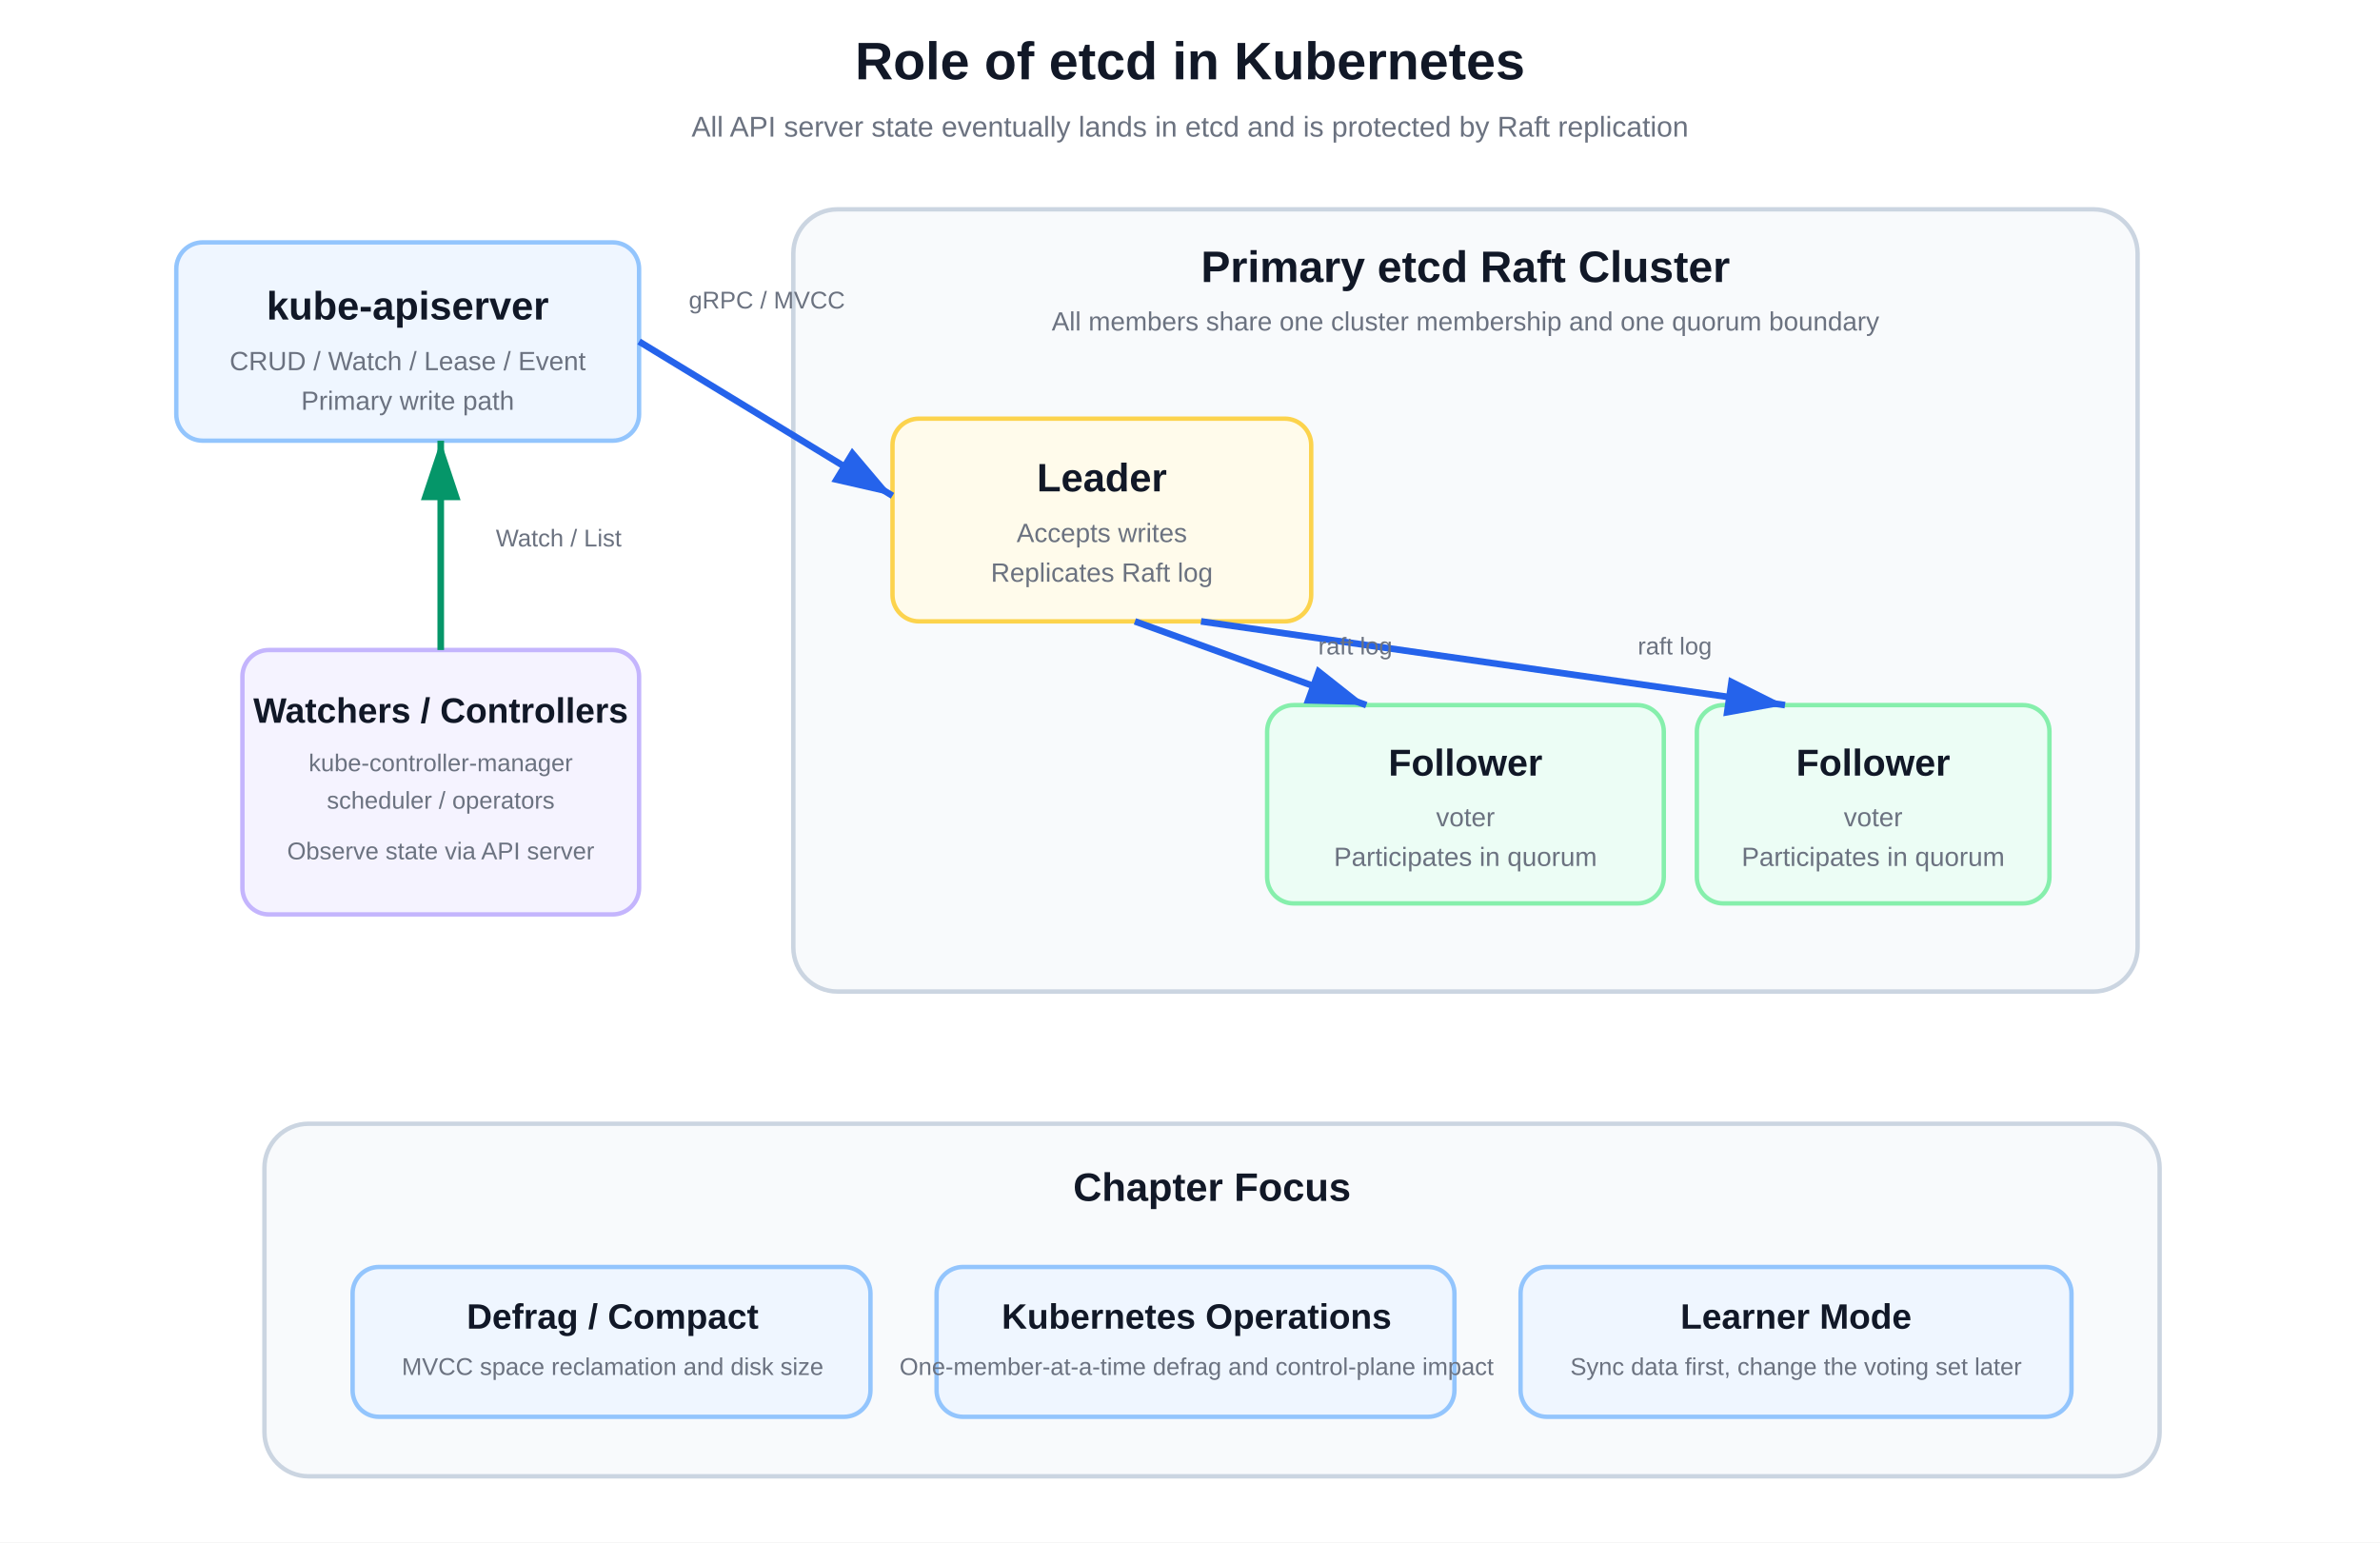
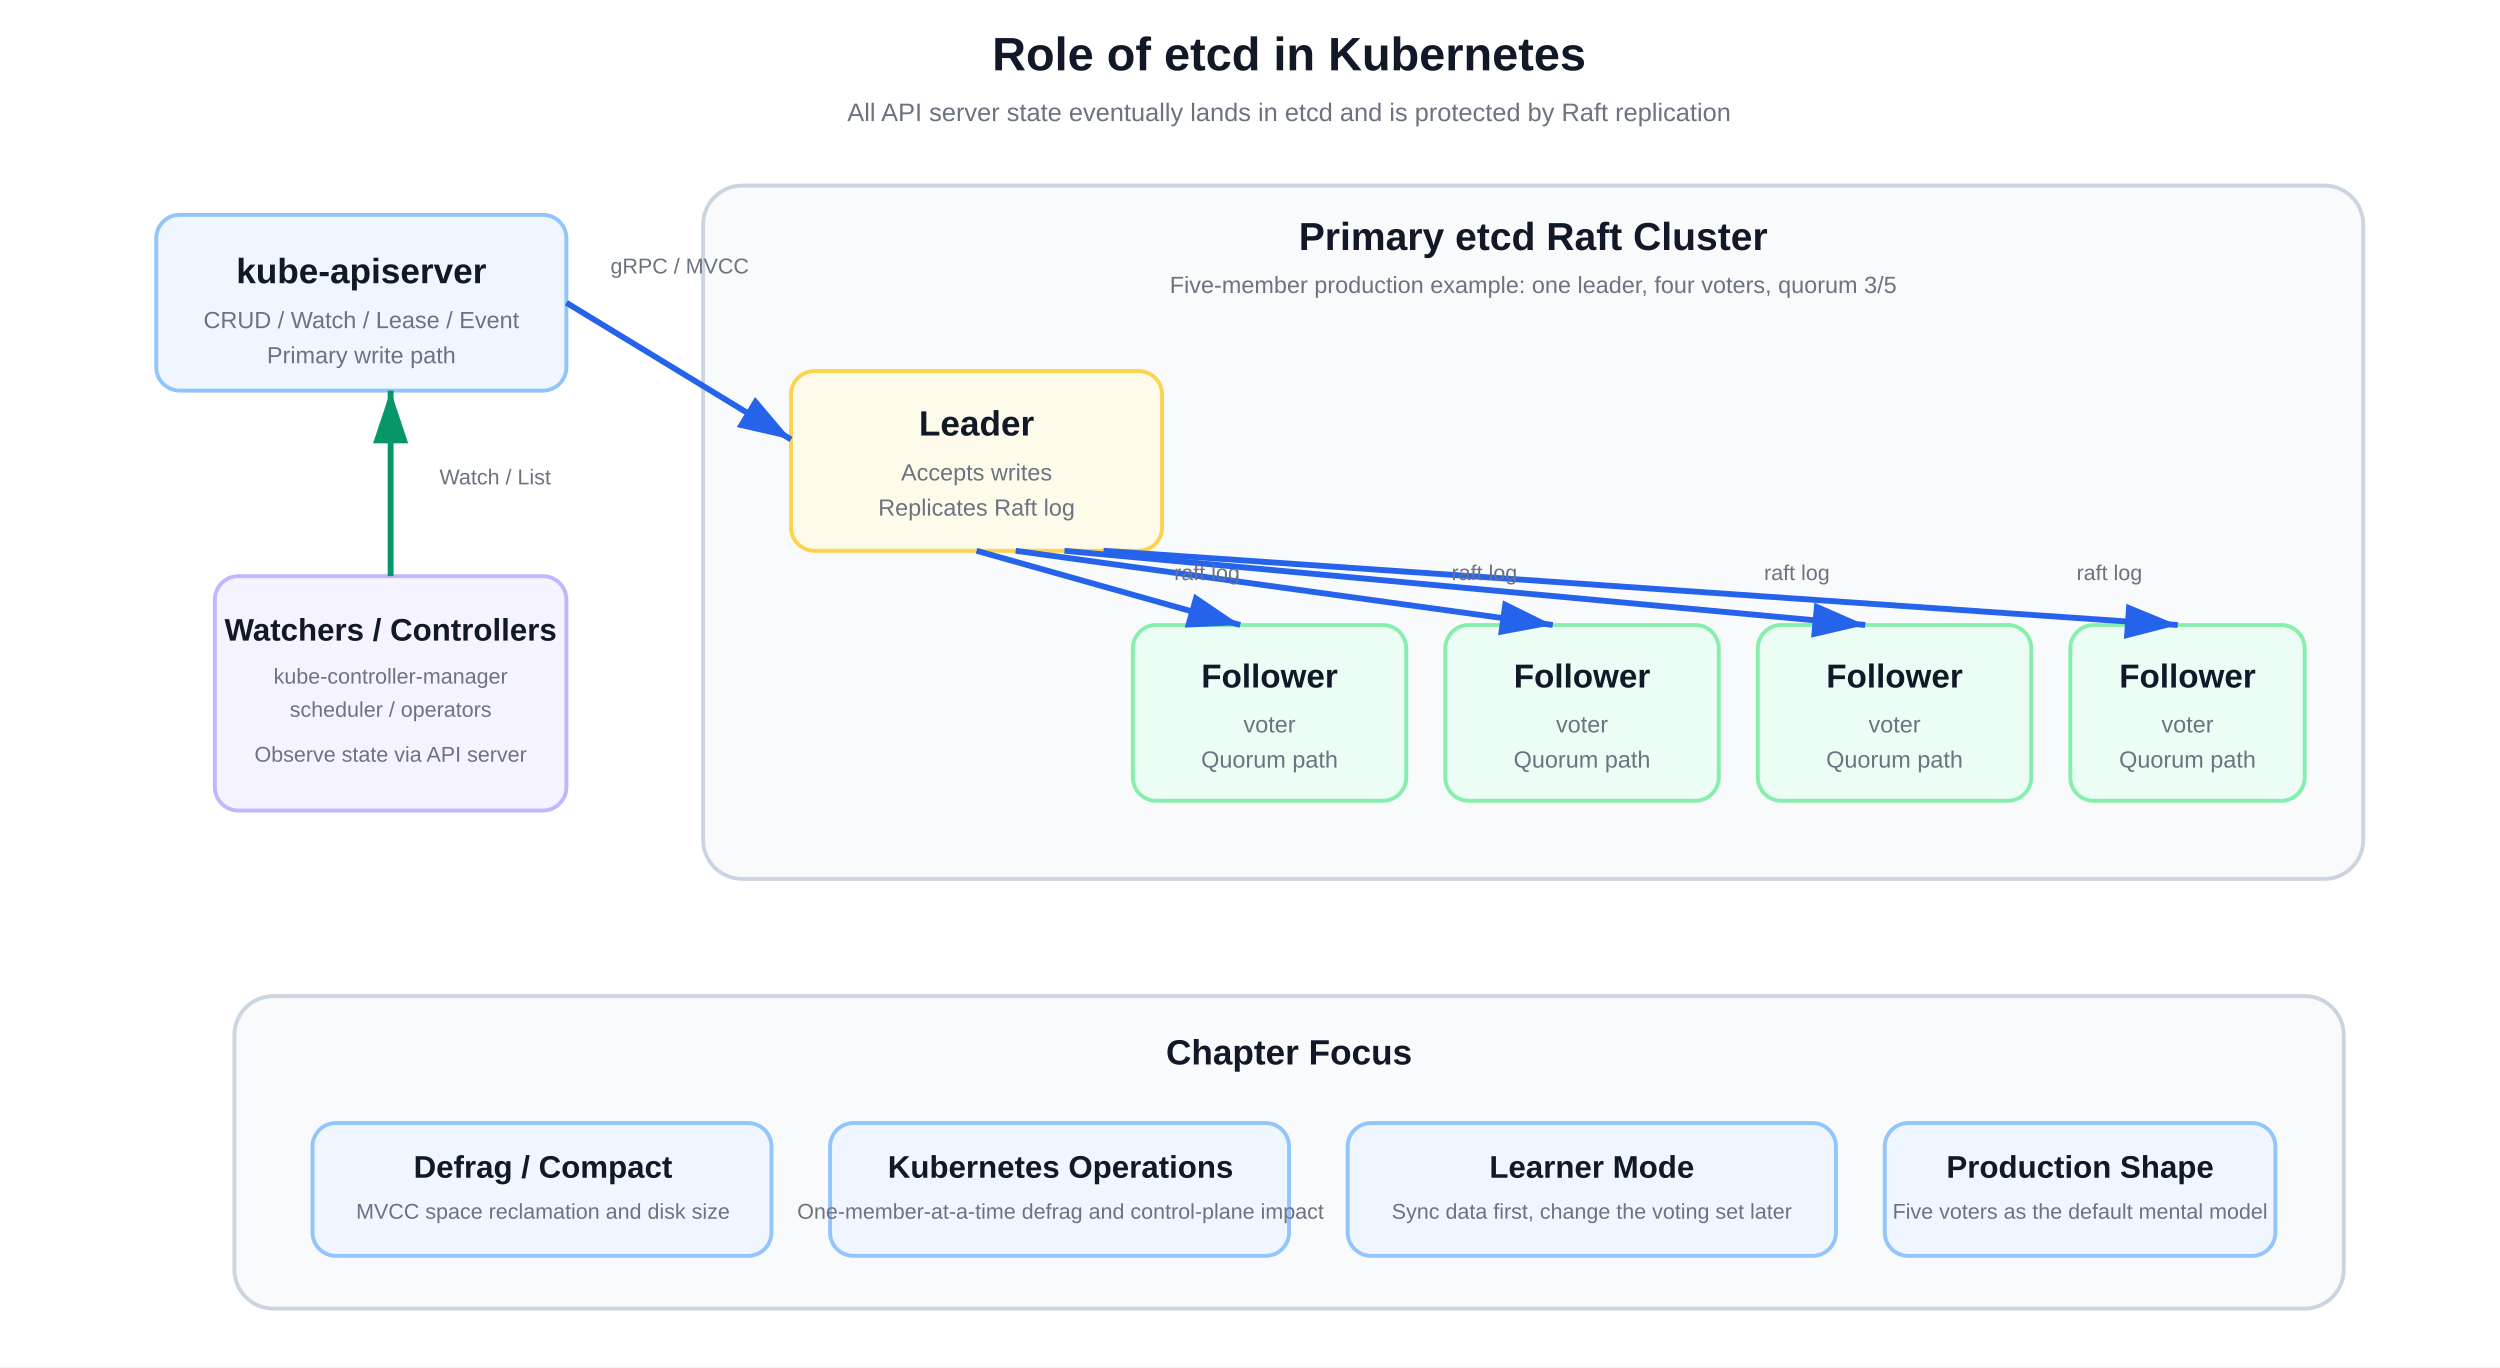
- <svg xmlns="http://www.w3.org/2000/svg" viewBox="0 0 1080 700">
+ <svg xmlns="http://www.w3.org/2000/svg" viewBox="0 0 1280 700">
  <defs>
    <marker id="arrow" markerWidth="10" markerHeight="7" refX="9" refY="3.5" orient="auto">
      <polygon points="0 0.5, 9 3.5, 0 6.5" fill="#2563eb" />
    </marker>
    <marker id="arrow-green" markerWidth="10" markerHeight="7" refX="9" refY="3.5" orient="auto">
      <polygon points="0 0.5, 9 3.5, 0 6.5" fill="#059669" />
    </marker>
  </defs>
  <rect width="100%" height="100%" fill="#ffffff" />
-   <text x="540" y="36" font-family="-apple-system, 'Helvetica Neue', Arial, sans-serif" font-size="24" font-weight="700" fill="#111827" text-anchor="middle">Role of etcd in Kubernetes</text>
-   <text x="540" y="62" font-family="-apple-system, 'Helvetica Neue', Arial, sans-serif" font-size="13" font-weight="400" fill="#6b7280" text-anchor="middle">All API server state eventually lands in etcd and is protected by Raft replication</text>
+   <text x="660" y="36" font-family="-apple-system, 'Helvetica Neue', Arial, sans-serif" font-size="24" font-weight="700" fill="#111827" text-anchor="middle">Role of etcd in Kubernetes</text>
+   <text x="660" y="62" font-family="-apple-system, 'Helvetica Neue', Arial, sans-serif" font-size="13" font-weight="400" fill="#6b7280" text-anchor="middle">All API server state eventually lands in etcd and is protected by Raft replication</text>
  <rect x="80" y="110" width="210" height="90" rx="12" fill="#eff6ff" stroke="#93c5fd" stroke-width="2" />
  <text x="185" y="145" font-family="-apple-system, 'Helvetica Neue', Arial, sans-serif" font-size="18" font-weight="700" fill="#111827" text-anchor="middle">kube-apiserver</text>
  <text x="185" y="168" font-family="-apple-system, 'Helvetica Neue', Arial, sans-serif" font-size="12" font-weight="400" fill="#6b7280" text-anchor="middle">CRUD / Watch / Lease / Event</text>
  <text x="185" y="186" font-family="-apple-system, 'Helvetica Neue', Arial, sans-serif" font-size="12" font-weight="400" fill="#6b7280" text-anchor="middle">Primary write path</text>
-   <rect x="360" y="95" width="610" height="355" rx="20" fill="#f8fafc" stroke="#cbd5e1" stroke-width="2" />
-   <text x="665" y="128" font-family="-apple-system, 'Helvetica Neue', Arial, sans-serif" font-size="20" font-weight="700" fill="#111827" text-anchor="middle">Primary etcd Raft Cluster</text>
-   <text x="665" y="150" font-family="-apple-system, 'Helvetica Neue', Arial, sans-serif" font-size="12" font-weight="400" fill="#6b7280" text-anchor="middle">All members share one cluster membership and one quorum boundary</text>
+   <rect x="360" y="95" width="850" height="355" rx="20" fill="#f8fafc" stroke="#cbd5e1" stroke-width="2" />
+   <text x="785" y="128" font-family="-apple-system, 'Helvetica Neue', Arial, sans-serif" font-size="20" font-weight="700" fill="#111827" text-anchor="middle">Primary etcd Raft Cluster</text>
+   <text x="785" y="150" font-family="-apple-system, 'Helvetica Neue', Arial, sans-serif" font-size="12" font-weight="400" fill="#6b7280" text-anchor="middle">Five-member production example: one leader, four voters, quorum 3/5</text>
  <rect x="405" y="190" width="190" height="92" rx="12" fill="#fffbeb" stroke="#fcd34d" stroke-width="2" />
  <text x="500" y="223" font-family="-apple-system, 'Helvetica Neue', Arial, sans-serif" font-size="18" font-weight="700" fill="#111827" text-anchor="middle">Leader</text>
  <text x="500" y="246" font-family="-apple-system, 'Helvetica Neue', Arial, sans-serif" font-size="12" font-weight="400" fill="#6b7280" text-anchor="middle">Accepts writes</text>
  <text x="500" y="264" font-family="-apple-system, 'Helvetica Neue', Arial, sans-serif" font-size="12" font-weight="400" fill="#6b7280" text-anchor="middle">Replicates Raft log</text>
-   <rect x="575" y="320" width="180" height="90" rx="12" fill="#ecfdf5" stroke="#86efac" stroke-width="2" />
-   <text x="665" y="352" font-family="-apple-system, 'Helvetica Neue', Arial, sans-serif" font-size="17" font-weight="700" fill="#111827" text-anchor="middle">Follower</text>
-   <text x="665" y="375" font-family="-apple-system, 'Helvetica Neue', Arial, sans-serif" font-size="12" font-weight="400" fill="#6b7280" text-anchor="middle">voter</text>
-   <text x="665" y="393" font-family="-apple-system, 'Helvetica Neue', Arial, sans-serif" font-size="12" font-weight="400" fill="#6b7280" text-anchor="middle">Participates in quorum</text>
-   <rect x="770" y="320" width="160" height="90" rx="12" fill="#ecfdf5" stroke="#86efac" stroke-width="2" />
-   <text x="850" y="352" font-family="-apple-system, 'Helvetica Neue', Arial, sans-serif" font-size="17" font-weight="700" fill="#111827" text-anchor="middle">Follower</text>
-   <text x="850" y="375" font-family="-apple-system, 'Helvetica Neue', Arial, sans-serif" font-size="12" font-weight="400" fill="#6b7280" text-anchor="middle">voter</text>
-   <text x="850" y="393" font-family="-apple-system, 'Helvetica Neue', Arial, sans-serif" font-size="12" font-weight="400" fill="#6b7280" text-anchor="middle">Participates in quorum</text>
+   <rect x="580" y="320" width="140" height="90" rx="12" fill="#ecfdf5" stroke="#86efac" stroke-width="2" />
+   <text x="650" y="352" font-family="-apple-system, 'Helvetica Neue', Arial, sans-serif" font-size="17" font-weight="700" fill="#111827" text-anchor="middle">Follower</text>
+   <text x="650" y="375" font-family="-apple-system, 'Helvetica Neue', Arial, sans-serif" font-size="12" font-weight="400" fill="#6b7280" text-anchor="middle">voter</text>
+   <text x="650" y="393" font-family="-apple-system, 'Helvetica Neue', Arial, sans-serif" font-size="12" font-weight="400" fill="#6b7280" text-anchor="middle">Quorum path</text>
+   <rect x="740" y="320" width="140" height="90" rx="12" fill="#ecfdf5" stroke="#86efac" stroke-width="2" />
+   <text x="810" y="352" font-family="-apple-system, 'Helvetica Neue', Arial, sans-serif" font-size="17" font-weight="700" fill="#111827" text-anchor="middle">Follower</text>
+   <text x="810" y="375" font-family="-apple-system, 'Helvetica Neue', Arial, sans-serif" font-size="12" font-weight="400" fill="#6b7280" text-anchor="middle">voter</text>
+   <text x="810" y="393" font-family="-apple-system, 'Helvetica Neue', Arial, sans-serif" font-size="12" font-weight="400" fill="#6b7280" text-anchor="middle">Quorum path</text>
+   <rect x="900" y="320" width="140" height="90" rx="12" fill="#ecfdf5" stroke="#86efac" stroke-width="2" />
+   <text x="970" y="352" font-family="-apple-system, 'Helvetica Neue', Arial, sans-serif" font-size="17" font-weight="700" fill="#111827" text-anchor="middle">Follower</text>
+   <text x="970" y="375" font-family="-apple-system, 'Helvetica Neue', Arial, sans-serif" font-size="12" font-weight="400" fill="#6b7280" text-anchor="middle">voter</text>
+   <text x="970" y="393" font-family="-apple-system, 'Helvetica Neue', Arial, sans-serif" font-size="12" font-weight="400" fill="#6b7280" text-anchor="middle">Quorum path</text>
+   <rect x="1060" y="320" width="120" height="90" rx="12" fill="#ecfdf5" stroke="#86efac" stroke-width="2" />
+   <text x="1120" y="352" font-family="-apple-system, 'Helvetica Neue', Arial, sans-serif" font-size="17" font-weight="700" fill="#111827" text-anchor="middle">Follower</text>
+   <text x="1120" y="375" font-family="-apple-system, 'Helvetica Neue', Arial, sans-serif" font-size="12" font-weight="400" fill="#6b7280" text-anchor="middle">voter</text>
+   <text x="1120" y="393" font-family="-apple-system, 'Helvetica Neue', Arial, sans-serif" font-size="12" font-weight="400" fill="#6b7280" text-anchor="middle">Quorum path</text>
  <line x1="290" y1="155" x2="405" y2="225" stroke="#2563eb" stroke-width="3" marker-end="url(#arrow)" />
  <text x="348" y="140" font-family="-apple-system, 'Helvetica Neue', Arial, sans-serif" font-size="11" font-weight="400" fill="#6b7280" text-anchor="middle">gRPC / MVCC</text>
-   <line x1="515" y1="282" x2="620" y2="320" stroke="#2563eb" stroke-width="3" marker-end="url(#arrow)" />
-   <line x1="545" y1="282" x2="810" y2="320" stroke="#2563eb" stroke-width="3" marker-end="url(#arrow)" />
-   <text x="615" y="297" font-family="-apple-system, 'Helvetica Neue', Arial, sans-serif" font-size="11" font-weight="400" fill="#6b7280" text-anchor="middle">raft log</text>
+   <line x1="500" y1="282" x2="635" y2="320" stroke="#2563eb" stroke-width="3" marker-end="url(#arrow)" />
+   <line x1="520" y1="282" x2="795" y2="320" stroke="#2563eb" stroke-width="3" marker-end="url(#arrow)" />
+   <line x1="545" y1="282" x2="955" y2="320" stroke="#2563eb" stroke-width="3" marker-end="url(#arrow)" />
+   <line x1="565" y1="282" x2="1115" y2="320" stroke="#2563eb" stroke-width="3" marker-end="url(#arrow)" />
+   <text x="618" y="297" font-family="-apple-system, 'Helvetica Neue', Arial, sans-serif" font-size="11" font-weight="400" fill="#6b7280" text-anchor="middle">raft log</text>
  <text x="760" y="297" font-family="-apple-system, 'Helvetica Neue', Arial, sans-serif" font-size="11" font-weight="400" fill="#6b7280" text-anchor="middle">raft log</text>
+   <text x="920" y="297" font-family="-apple-system, 'Helvetica Neue', Arial, sans-serif" font-size="11" font-weight="400" fill="#6b7280" text-anchor="middle">raft log</text>
+   <text x="1080" y="297" font-family="-apple-system, 'Helvetica Neue', Arial, sans-serif" font-size="11" font-weight="400" fill="#6b7280" text-anchor="middle">raft log</text>
  <rect x="110" y="295" width="180" height="120" rx="12" fill="#f5f3ff" stroke="#c4b5fd" stroke-width="2" />
  <text x="200" y="328" font-family="-apple-system, 'Helvetica Neue', Arial, sans-serif" font-size="16" font-weight="700" fill="#111827" text-anchor="middle">Watchers / Controllers</text>
  <text x="200" y="350" font-family="-apple-system, 'Helvetica Neue', Arial, sans-serif" font-size="11" font-weight="400" fill="#6b7280" text-anchor="middle">kube-controller-manager</text>
  <text x="200" y="367" font-family="-apple-system, 'Helvetica Neue', Arial, sans-serif" font-size="11" font-weight="400" fill="#6b7280" text-anchor="middle">scheduler / operators</text>
  <text x="200" y="390" font-family="-apple-system, 'Helvetica Neue', Arial, sans-serif" font-size="11" font-weight="400" fill="#6b7280" text-anchor="middle">Observe state via API server</text>
  <line x1="200" y1="295" x2="200" y2="200" stroke="#059669" stroke-width="3" marker-end="url(#arrow-green)" />
  <text x="225" y="248" font-family="-apple-system, 'Helvetica Neue', Arial, sans-serif" font-size="11" font-weight="400" fill="#6b7280" text-anchor="start">Watch / List</text>
-   <rect x="120" y="510" width="860" height="160" rx="20" fill="#f8fafc" stroke="#cbd5e1" stroke-width="2" />
-   <text x="550" y="545" font-family="-apple-system, 'Helvetica Neue', Arial, sans-serif" font-size="18" font-weight="700" fill="#111827" text-anchor="middle">Chapter Focus</text>
+   <rect x="120" y="510" width="1080" height="160" rx="20" fill="#f8fafc" stroke="#cbd5e1" stroke-width="2" />
+   <text x="660" y="545" font-family="-apple-system, 'Helvetica Neue', Arial, sans-serif" font-size="18" font-weight="700" fill="#111827" text-anchor="middle">Chapter Focus</text>
  <rect x="160" y="575" width="235" height="68" rx="12" fill="#eff6ff" stroke="#93c5fd" stroke-width="2" />
  <text x="278" y="603" font-family="-apple-system, 'Helvetica Neue', Arial, sans-serif" font-size="16" font-weight="700" fill="#111827" text-anchor="middle">Defrag / Compact</text>
  <text x="278" y="624" font-family="-apple-system, 'Helvetica Neue', Arial, sans-serif" font-size="11" font-weight="400" fill="#6b7280" text-anchor="middle">MVCC space reclamation and disk size</text>
  <rect x="425" y="575" width="235" height="68" rx="12" fill="#eff6ff" stroke="#93c5fd" stroke-width="2" />
  <text x="543" y="603" font-family="-apple-system, 'Helvetica Neue', Arial, sans-serif" font-size="16" font-weight="700" fill="#111827" text-anchor="middle">Kubernetes Operations</text>
  <text x="543" y="624" font-family="-apple-system, 'Helvetica Neue', Arial, sans-serif" font-size="11" font-weight="400" fill="#6b7280" text-anchor="middle">One-member-at-a-time defrag and control-plane impact</text>
  <rect x="690" y="575" width="250" height="68" rx="12" fill="#eff6ff" stroke="#93c5fd" stroke-width="2" />
  <text x="815" y="603" font-family="-apple-system, 'Helvetica Neue', Arial, sans-serif" font-size="16" font-weight="700" fill="#111827" text-anchor="middle">Learner Mode</text>
  <text x="815" y="624" font-family="-apple-system, 'Helvetica Neue', Arial, sans-serif" font-size="11" font-weight="400" fill="#6b7280" text-anchor="middle">Sync data first, change the voting set later</text>
+   <rect x="965" y="575" width="200" height="68" rx="12" fill="#eff6ff" stroke="#93c5fd" stroke-width="2" />
+   <text x="1065" y="603" font-family="-apple-system, 'Helvetica Neue', Arial, sans-serif" font-size="16" font-weight="700" fill="#111827" text-anchor="middle">Production Shape</text>
+   <text x="1065" y="624" font-family="-apple-system, 'Helvetica Neue', Arial, sans-serif" font-size="11" font-weight="400" fill="#6b7280" text-anchor="middle">Five voters as the default mental model</text>
</svg>
